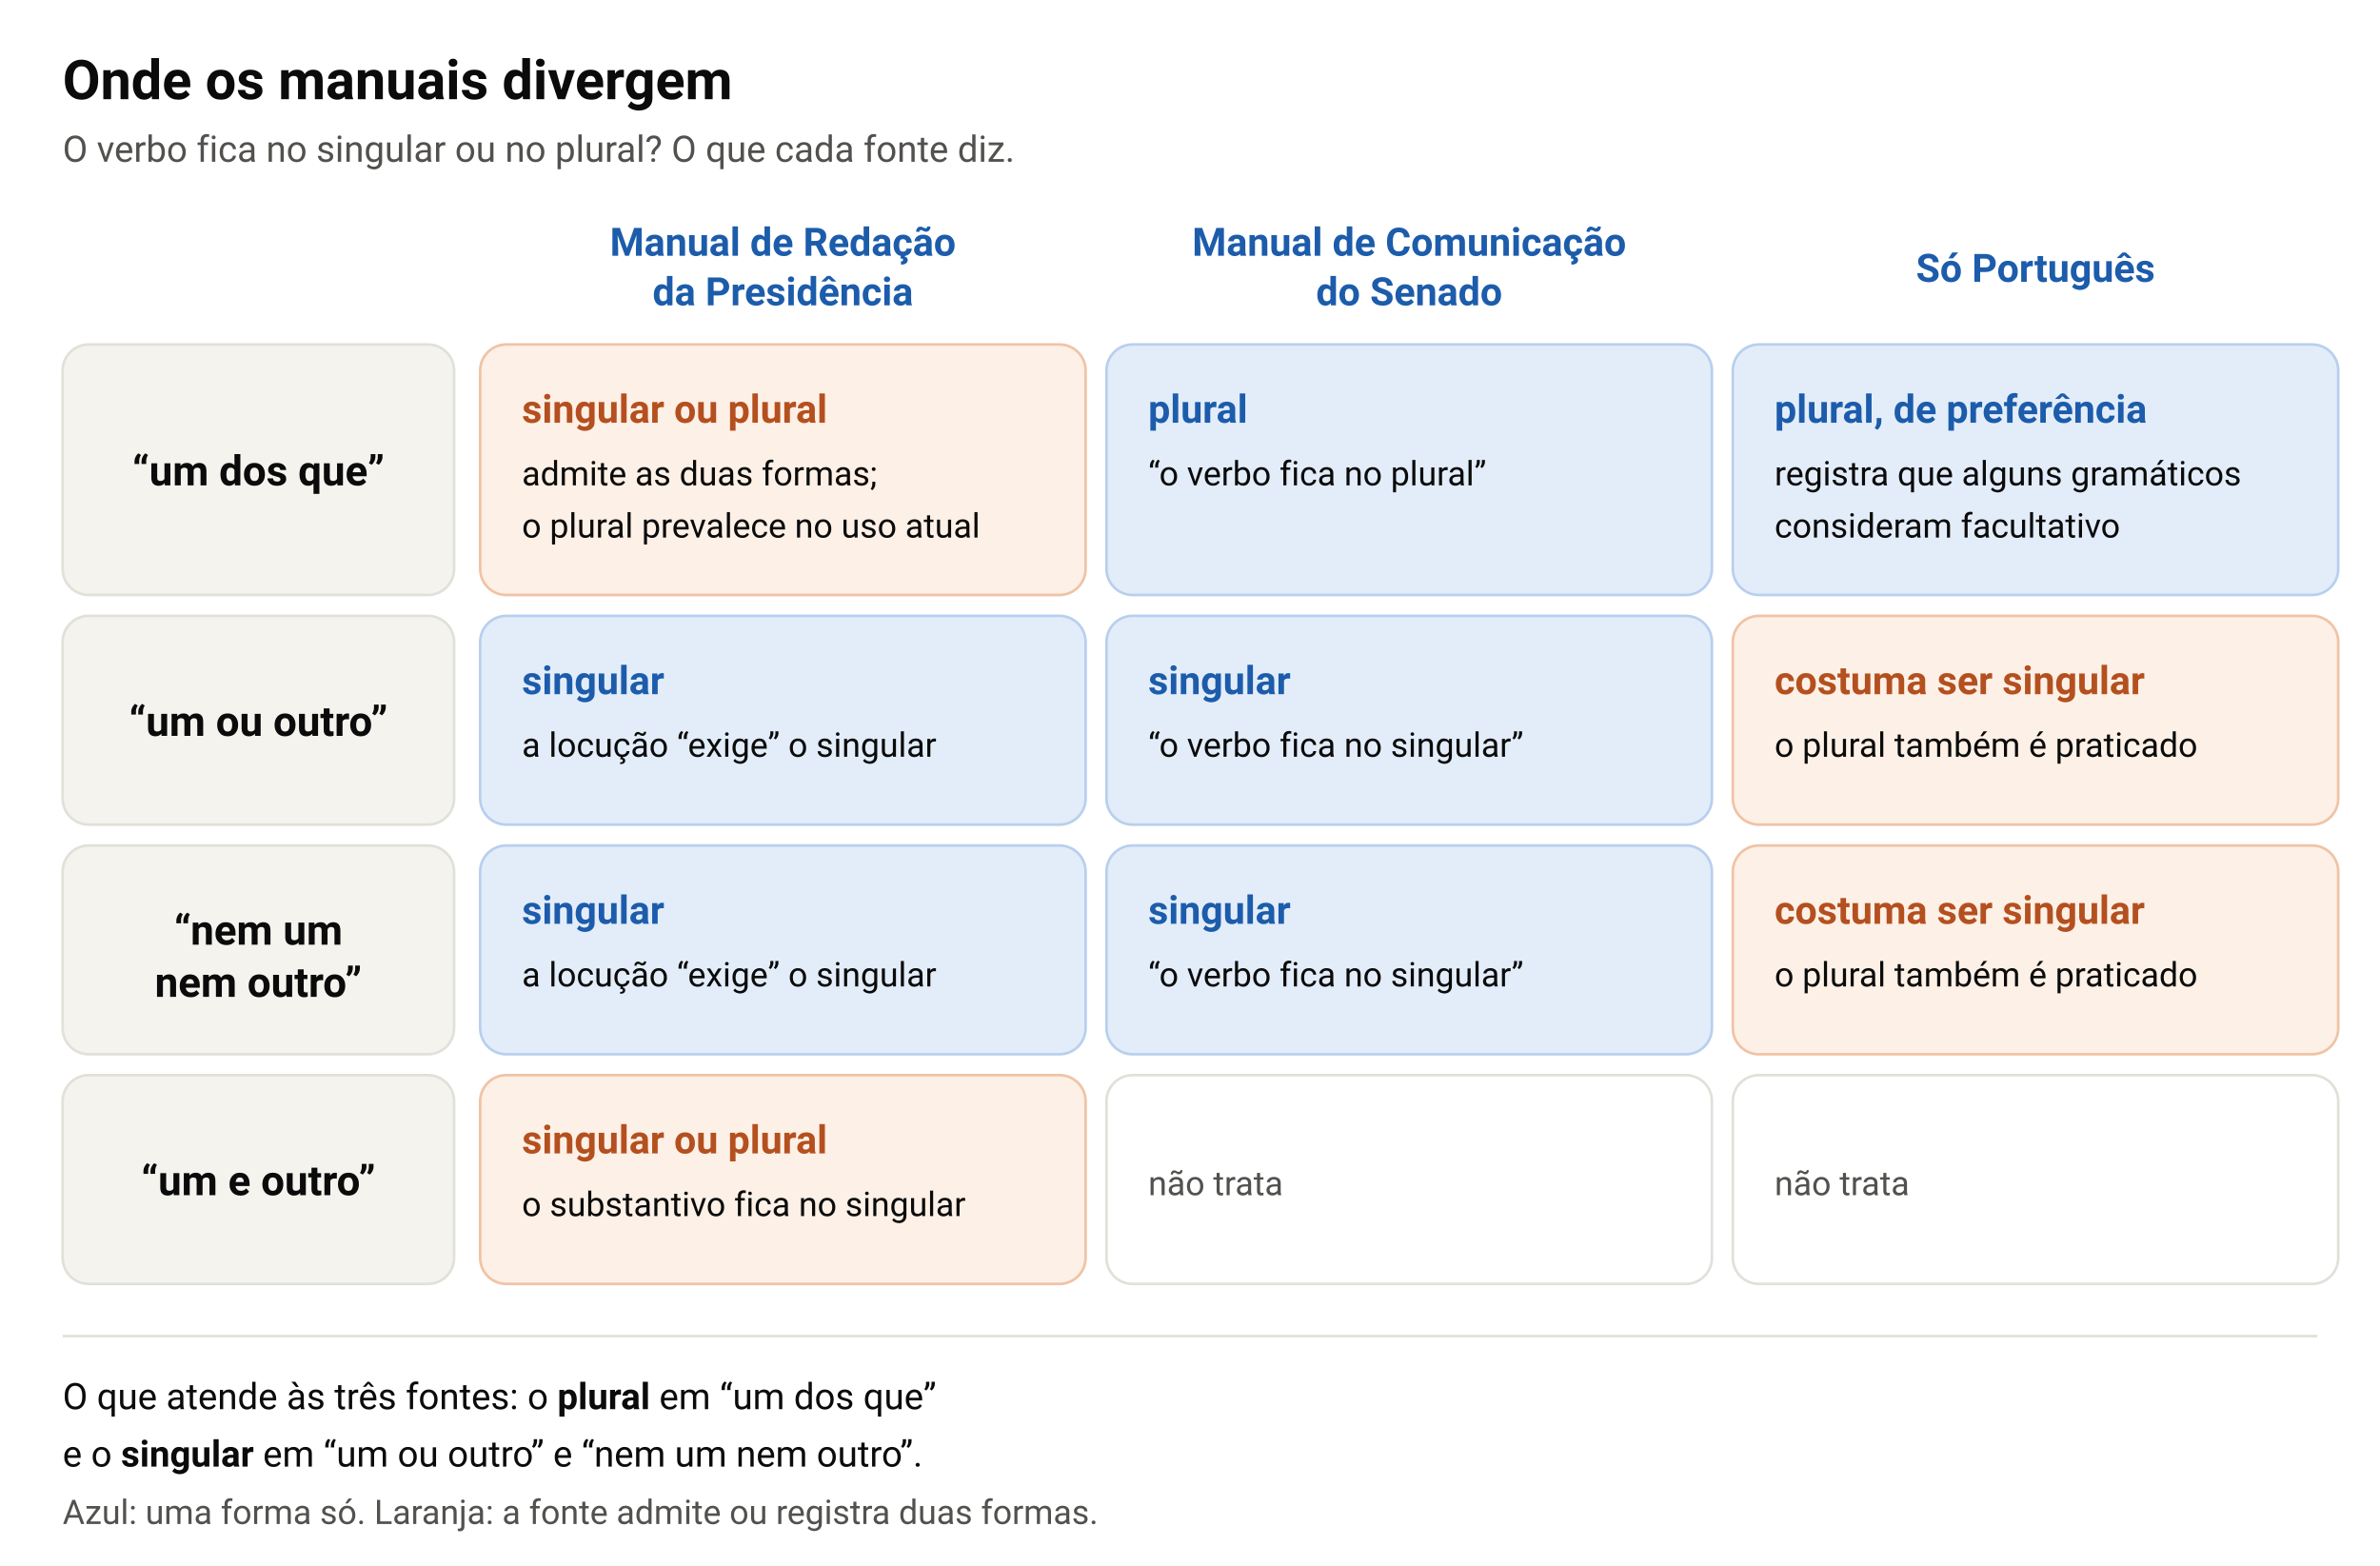
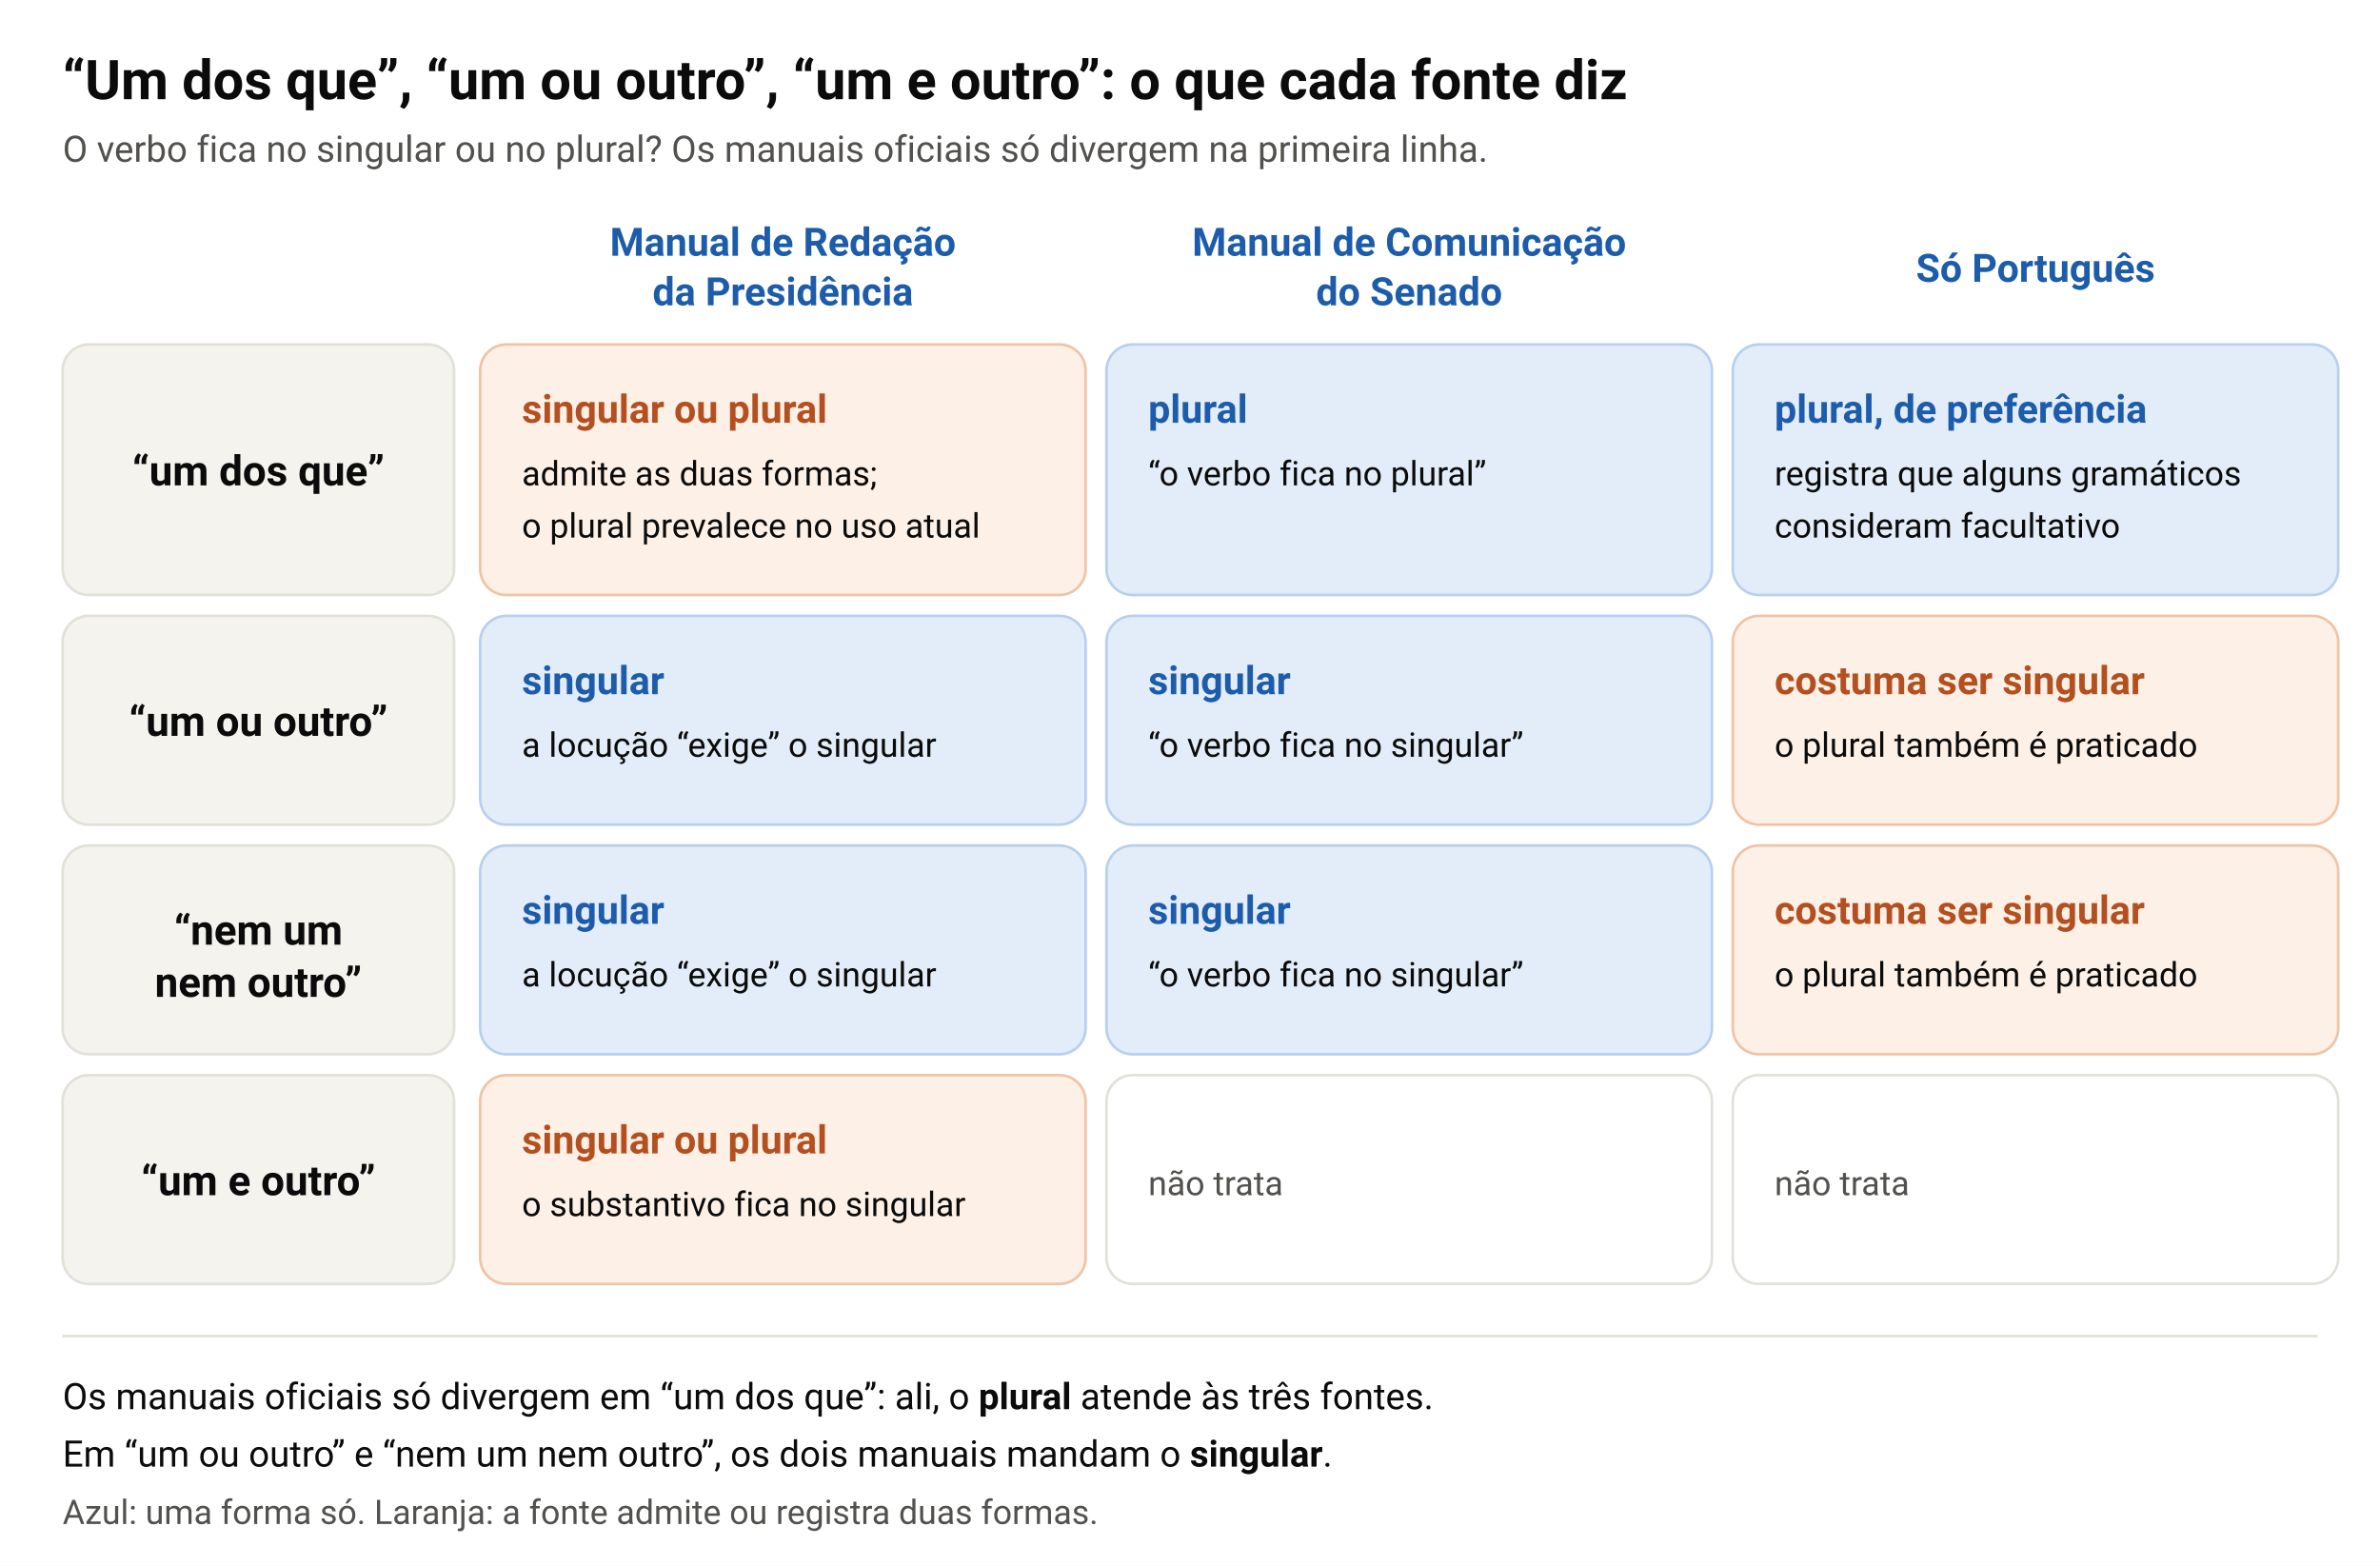
<svg xmlns="http://www.w3.org/2000/svg" width="912" height="600" viewBox="0 0 912 600" font-family="system-ui, -apple-system, 'Segoe UI', Roboto, 'Helvetica Neue', Arial, sans-serif">
  <rect width="912" height="600" fill="#ffffff" />
-   <text x="24" y="38" font-size="21" font-weight="700" fill="#0b0b0b">Onde os manuais divergem</text>
-   <text x="24" y="62" font-size="14" fill="#52514e">O verbo fica no singular ou no plural? O que cada fonte diz.</text>
+   <text x="24" y="38" font-size="21" font-weight="700" fill="#0b0b0b">“Um dos que”, “um ou outro”, “um e outro”: o que cada fonte diz</text>
+   <text x="24" y="62" font-size="14" fill="#52514e">O verbo fica no singular ou no plural? Os manuais oficiais só divergem na primeira linha.</text>
  <g font-size="15" font-weight="700" fill="#1c5cab" text-anchor="middle">
    <text x="300" y="98">Manual de Redação</text>
    <text x="300" y="117">da Presidência</text>
    <text x="540" y="98">Manual de Comunicação</text>
    <text x="540" y="117">do Senado</text>
    <text x="780" y="108">Só Português</text>
  </g>
  <g transform="translate(0 132)">
    <rect x="24" width="150" height="96" rx="10" fill="#f4f3ee" stroke="#e1e0d9" />
    <text x="99" y="54" font-size="16" font-weight="700" fill="#0b0b0b" text-anchor="middle">“um dos que”</text>
    <rect x="184" width="232" height="96" rx="10" fill="#fdf0e6" stroke="#f0c3a6" />
    <text x="200" y="30" font-size="15" font-weight="700" fill="#b4501f">singular ou plural</text>
    <text x="200" y="54" font-size="13" fill="#0b0b0b">admite as duas formas;</text>
    <text x="200" y="74" font-size="13" fill="#0b0b0b">o plural prevalece no uso atual</text>
    <rect x="424" width="232" height="96" rx="10" fill="#e3edf9" stroke="#b8cfee" />
    <text x="440" y="30" font-size="15" font-weight="700" fill="#1c5cab">plural</text>
    <text x="440" y="54" font-size="13" fill="#0b0b0b">“o verbo fica no plural”</text>
    <rect x="664" width="232" height="96" rx="10" fill="#e3edf9" stroke="#b8cfee" />
    <text x="680" y="30" font-size="15" font-weight="700" fill="#1c5cab">plural, de preferência</text>
    <text x="680" y="54" font-size="13" fill="#0b0b0b">registra que alguns gramáticos</text>
    <text x="680" y="74" font-size="13" fill="#0b0b0b">consideram facultativo</text>
  </g>
  <g transform="translate(0 236)">
    <rect x="24" width="150" height="80" rx="10" fill="#f4f3ee" stroke="#e1e0d9" />
    <text x="99" y="46" font-size="16" font-weight="700" fill="#0b0b0b" text-anchor="middle">“um ou outro”</text>
    <rect x="184" width="232" height="80" rx="10" fill="#e3edf9" stroke="#b8cfee" />
    <text x="200" y="30" font-size="15" font-weight="700" fill="#1c5cab">singular</text>
    <text x="200" y="54" font-size="13" fill="#0b0b0b">a locução “exige” o singular</text>
    <rect x="424" width="232" height="80" rx="10" fill="#e3edf9" stroke="#b8cfee" />
    <text x="440" y="30" font-size="15" font-weight="700" fill="#1c5cab">singular</text>
    <text x="440" y="54" font-size="13" fill="#0b0b0b">“o verbo fica no singular”</text>
    <rect x="664" width="232" height="80" rx="10" fill="#fdf0e6" stroke="#f0c3a6" />
    <text x="680" y="30" font-size="15" font-weight="700" fill="#b4501f">costuma ser singular</text>
    <text x="680" y="54" font-size="13" fill="#0b0b0b">o plural também é praticado</text>
  </g>
  <g transform="translate(0 324)">
    <rect x="24" width="150" height="80" rx="10" fill="#f4f3ee" stroke="#e1e0d9" />
    <text x="99" y="38" font-size="16" font-weight="700" fill="#0b0b0b" text-anchor="middle">“nem um</text>
    <text x="99" y="58" font-size="16" font-weight="700" fill="#0b0b0b" text-anchor="middle">nem outro”</text>
    <rect x="184" width="232" height="80" rx="10" fill="#e3edf9" stroke="#b8cfee" />
    <text x="200" y="30" font-size="15" font-weight="700" fill="#1c5cab">singular</text>
    <text x="200" y="54" font-size="13" fill="#0b0b0b">a locução “exige” o singular</text>
    <rect x="424" width="232" height="80" rx="10" fill="#e3edf9" stroke="#b8cfee" />
    <text x="440" y="30" font-size="15" font-weight="700" fill="#1c5cab">singular</text>
    <text x="440" y="54" font-size="13" fill="#0b0b0b">“o verbo fica no singular”</text>
    <rect x="664" width="232" height="80" rx="10" fill="#fdf0e6" stroke="#f0c3a6" />
    <text x="680" y="30" font-size="15" font-weight="700" fill="#b4501f">costuma ser singular</text>
    <text x="680" y="54" font-size="13" fill="#0b0b0b">o plural também é praticado</text>
  </g>
  <g transform="translate(0 412)">
    <rect x="24" width="150" height="80" rx="10" fill="#f4f3ee" stroke="#e1e0d9" />
    <text x="99" y="46" font-size="16" font-weight="700" fill="#0b0b0b" text-anchor="middle">“um e outro”</text>
    <rect x="184" width="232" height="80" rx="10" fill="#fdf0e6" stroke="#f0c3a6" />
    <text x="200" y="30" font-size="15" font-weight="700" fill="#b4501f">singular ou plural</text>
    <text x="200" y="54" font-size="13" fill="#0b0b0b">o substantivo fica no singular</text>
    <rect x="424" width="232" height="80" rx="10" fill="#ffffff" stroke="#e1e0d9" />
    <text x="440" y="46" font-size="13" fill="#52514e">não trata</text>
    <rect x="664" width="232" height="80" rx="10" fill="#ffffff" stroke="#e1e0d9" />
    <text x="680" y="46" font-size="13" fill="#52514e">não trata</text>
  </g>
  <line x1="24" y1="512" x2="888" y2="512" stroke="#e1e0d9" />
-   <text x="24" y="540" font-size="14" fill="#0b0b0b">O que atende às três fontes: o <tspan font-weight="700">plural</tspan> em “um dos que”</text>
-   <text x="24" y="562" font-size="14" fill="#0b0b0b">e o <tspan font-weight="700">singular</tspan> em “um ou outro” e “nem um nem outro”.</text>
+   <text x="24" y="540" font-size="14" fill="#0b0b0b">Os manuais oficiais só divergem em “um dos que”: ali, o <tspan font-weight="700">plural</tspan> atende às três fontes.</text>
+   <text x="24" y="562" font-size="14" fill="#0b0b0b">Em “um ou outro” e “nem um nem outro”, os dois manuais mandam o <tspan font-weight="700">singular</tspan>.</text>
  <text x="24" y="584" font-size="13" fill="#52514e">Azul: uma forma só. Laranja: a fonte admite ou registra duas formas.</text>
</svg>
